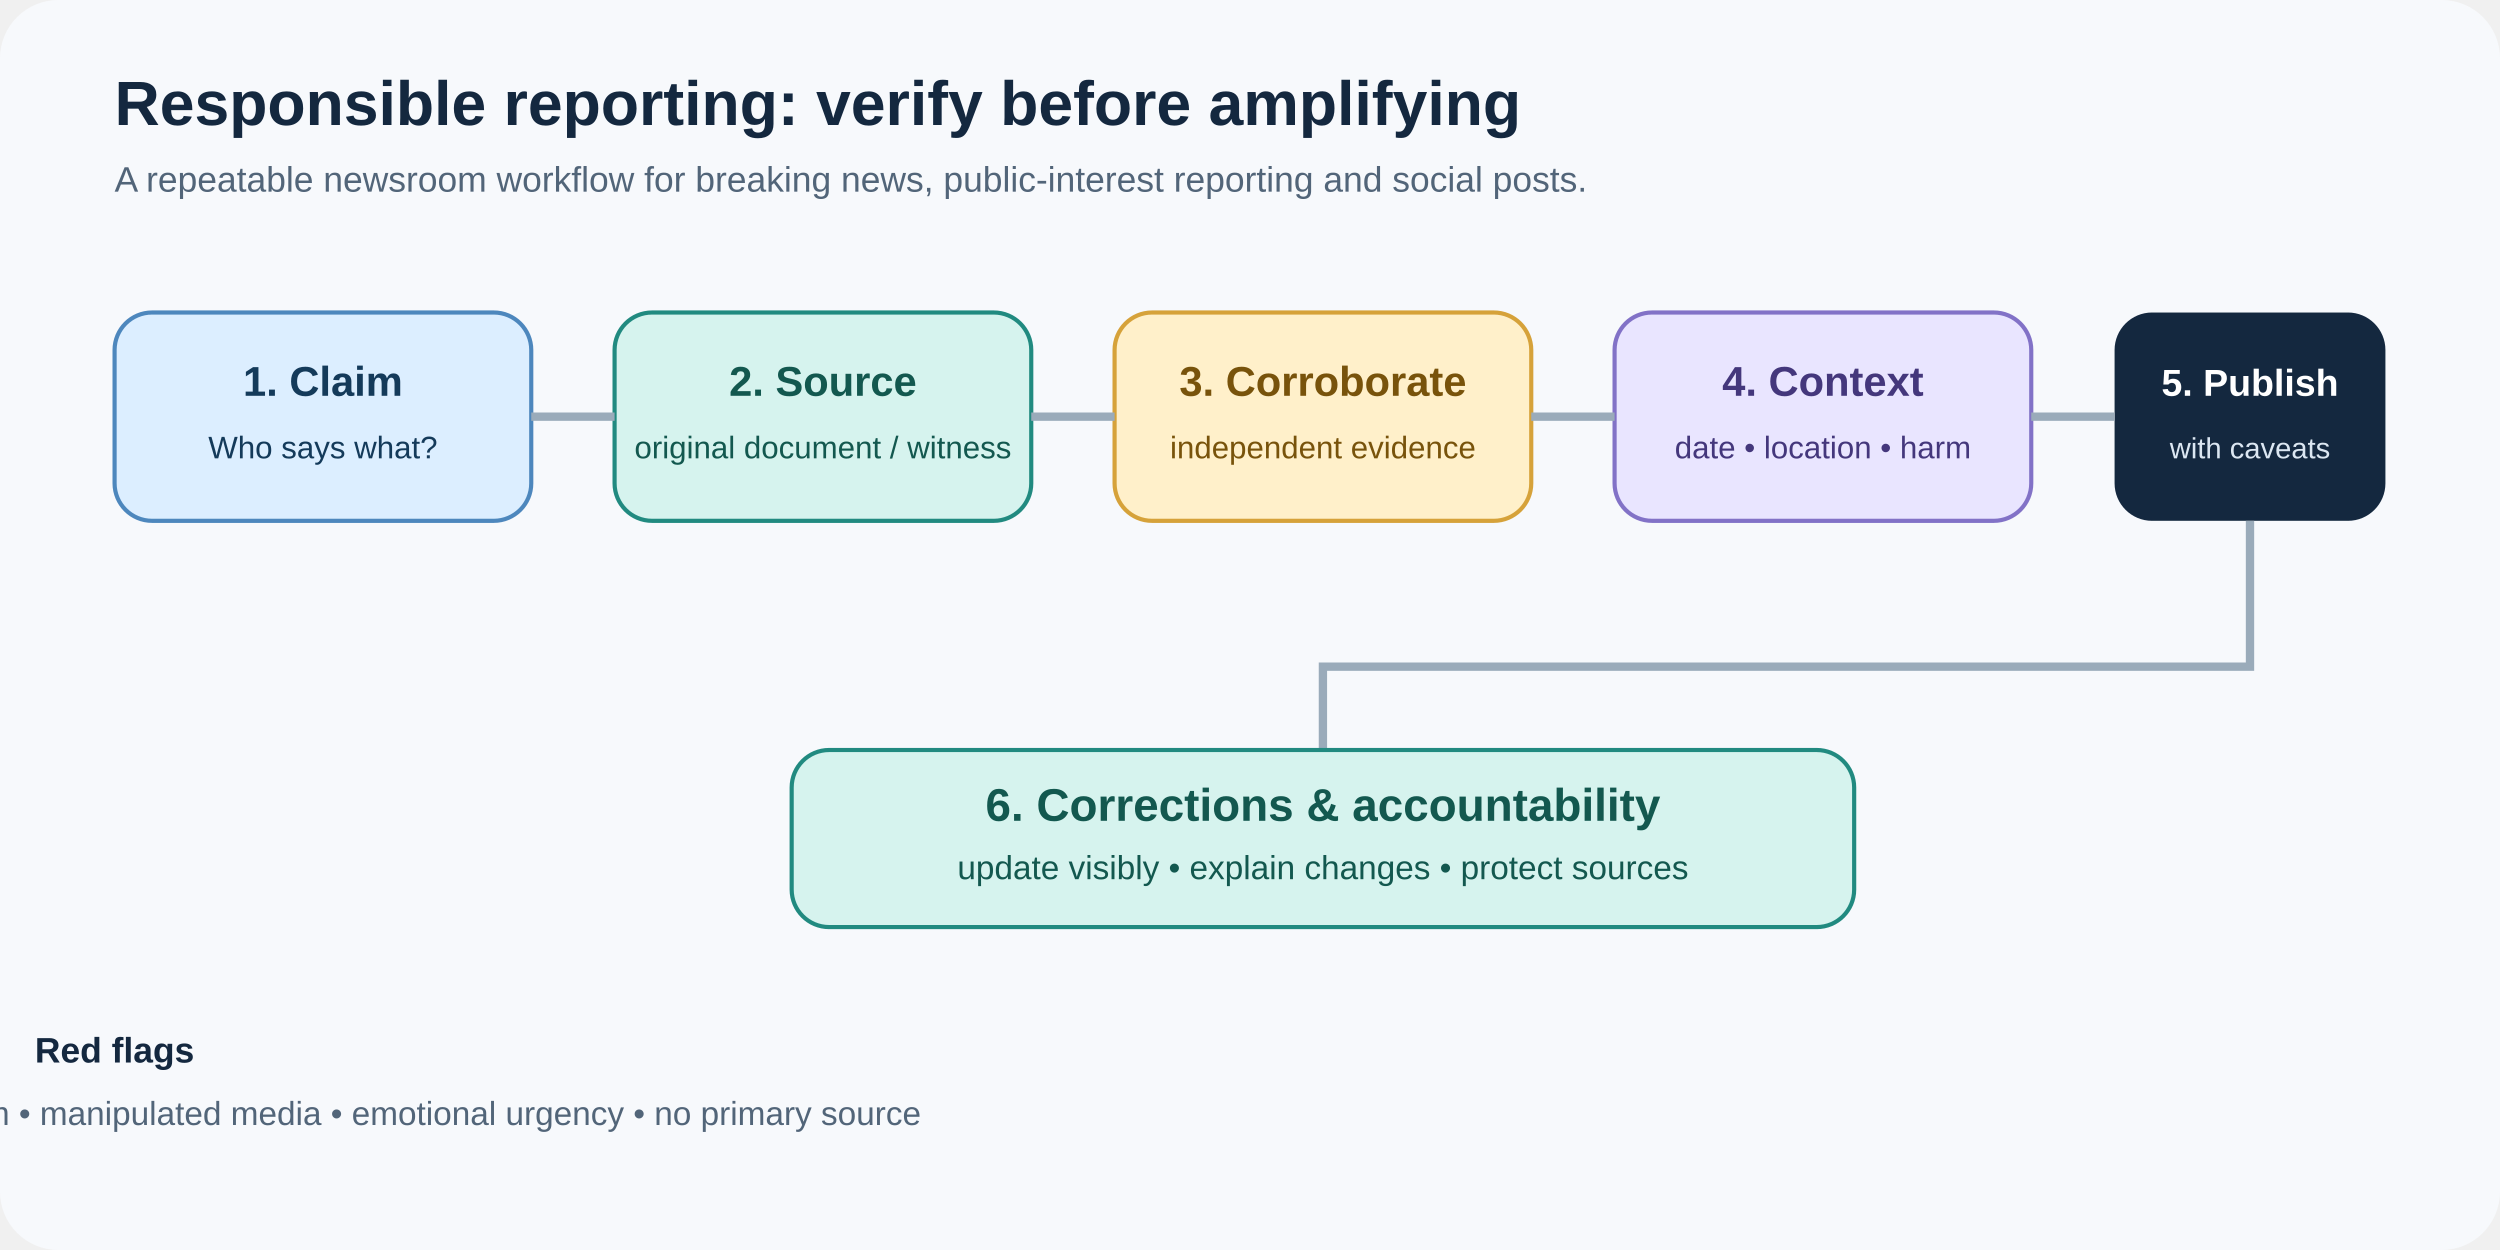
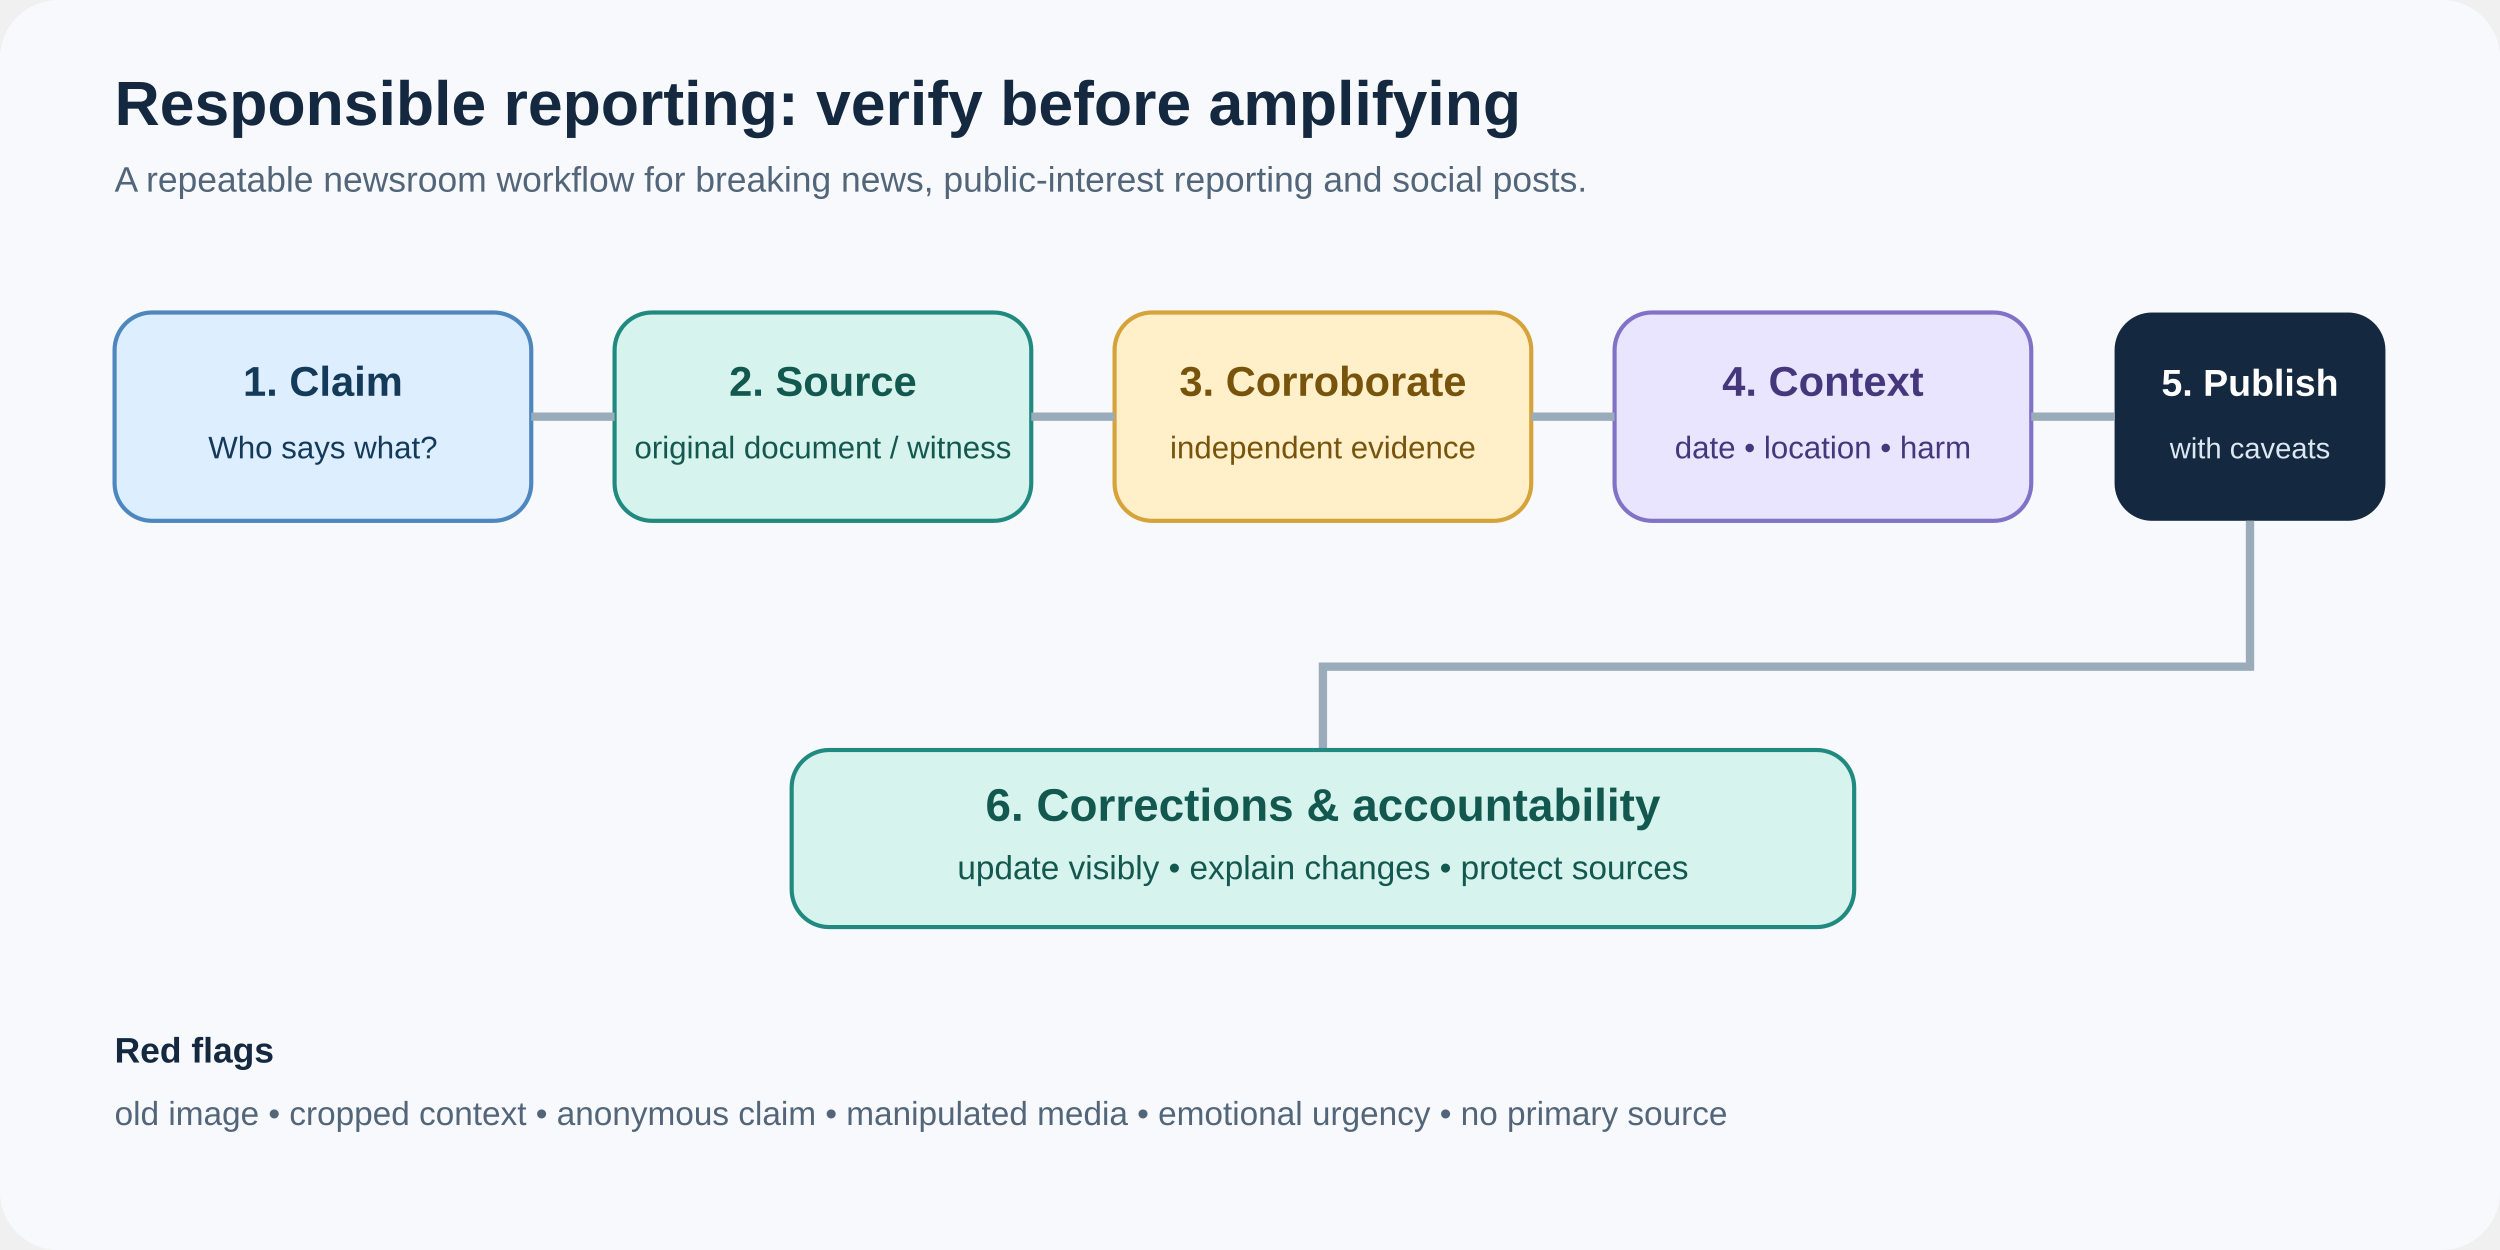
<svg xmlns="http://www.w3.org/2000/svg" viewBox="0 0 1200 600" role="img" aria-labelledby="t d">
  <rect width="1200" height="600" rx="28" fill="#f7f9fc" />
  <text x="55" y="60" font-size="30" font-family="Arial,sans-serif" font-weight="700" fill="#14283f">Responsible reporting: verify before amplifying</text>
  <text x="55" y="92" font-size="17" font-family="Arial,sans-serif" fill="#526579">A repeatable newsroom workflow for breaking news, public-interest reporting and social posts.</text>
  <g font-family="Arial,sans-serif" text-anchor="middle">
    <rect x="55" y="150" width="200" height="100" rx="18" fill="#dceeff" stroke="#4d87bd" stroke-width="2" />
    <text x="155" y="190" font-size="20" font-weight="700" fill="#143a5a">1. Claim</text>
    <text x="155" y="220" font-size="15" fill="#143a5a">Who says what?</text>
    <rect x="295" y="150" width="200" height="100" rx="18" fill="#d6f3ee" stroke="#218a80" stroke-width="2" />
    <text x="395" y="190" font-size="20" font-weight="700" fill="#13584f">2. Source</text>
    <text x="395" y="220" font-size="15" fill="#13584f">original document / witness</text>
    <rect x="535" y="150" width="200" height="100" rx="18" fill="#fff0ca" stroke="#d6a23a" stroke-width="2" />
    <text x="635" y="190" font-size="20" font-weight="700" fill="#78530b">3. Corroborate</text>
    <text x="635" y="220" font-size="15" fill="#78530b">independent evidence</text>
    <rect x="775" y="150" width="200" height="100" rx="18" fill="#e9e5ff" stroke="#8272c7" stroke-width="2" />
    <text x="875" y="190" font-size="20" font-weight="700" fill="#44377c">4. Context</text>
    <text x="875" y="220" font-size="15" fill="#44377c">date • location • harm</text>
    <rect x="1015" y="150" width="130" height="100" rx="18" fill="#14283f" />
    <text x="1080" y="190" font-size="18" font-weight="700" fill="#ffffff">5. Publish</text>
    <text x="1080" y="220" font-size="14" fill="#dce7f2">with caveats</text>
    <g stroke="#9aabba" stroke-width="4" fill="none">
      <path d="M255 200 H295" />
      <path d="M495 200 H535" />
      <path d="M735 200 H775" />
      <path d="M975 200 H1015" />
    </g>
    <path d="M1080 250 V320 H635 V360" fill="none" stroke="#9aabba" stroke-width="4" />
    <rect x="380" y="360" width="510" height="85" rx="18" fill="#d6f3ee" stroke="#218a80" stroke-width="2" />
    <text x="635" y="394" text-anchor="middle" font-family="Arial,sans-serif" font-size="22" font-weight="700" fill="#13584f">6. Corrections &amp; accountability</text>
    <text x="635" y="422" text-anchor="middle" font-family="Arial,sans-serif" font-size="16" fill="#13584f">update visibly • explain changes • protect sources</text>
-     <text x="55" y="510" font-family="Arial,sans-serif" font-size="17" font-weight="700" fill="#14283f">Red flags</text>
-     <text x="55" y="540" font-family="Arial,sans-serif" font-size="16" fill="#526579">old image • cropped context • anonymous claim • manipulated media • emotional urgency • no primary source</text>
+     <text x="55" y="510" font-family="Arial,sans-serif" font-size="17" font-weight="700" fill="#14283f" text-anchor="start">Red flags</text>
+     <text x="55" y="540" font-family="Arial,sans-serif" font-size="16" fill="#526579" text-anchor="start">old image • cropped context • anonymous claim • manipulated media • emotional urgency • no primary source</text>
  </g>
</svg>
